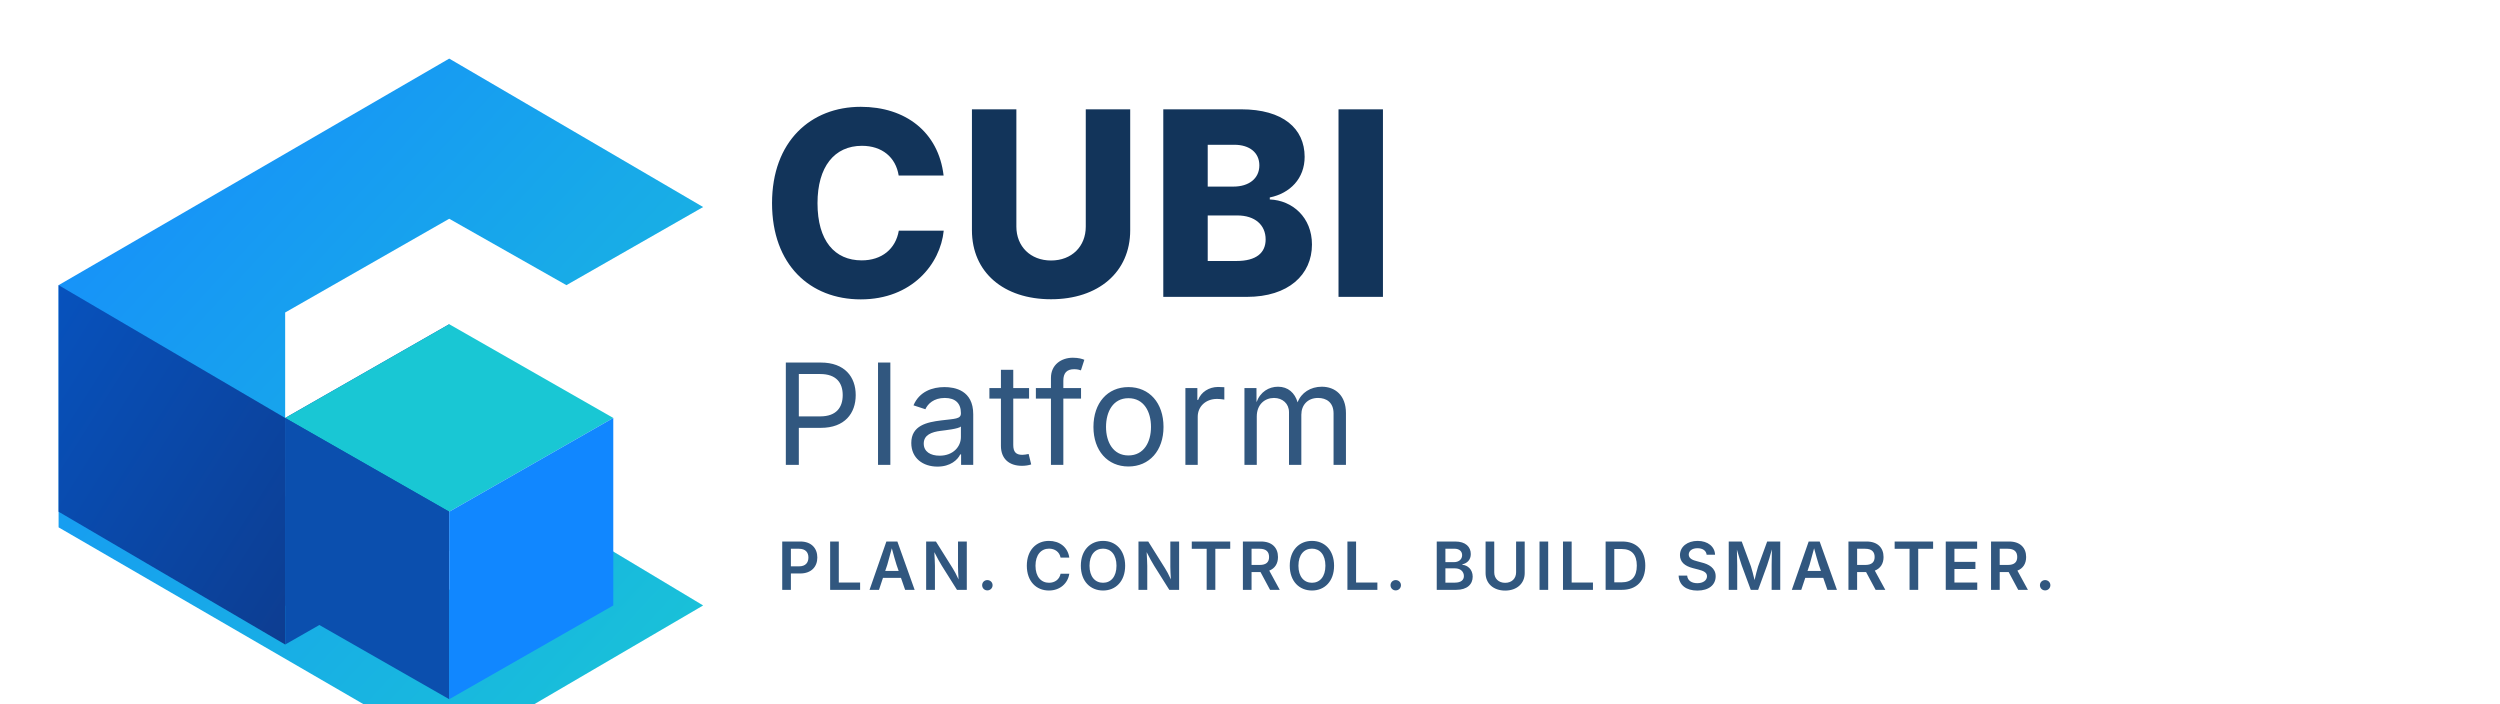
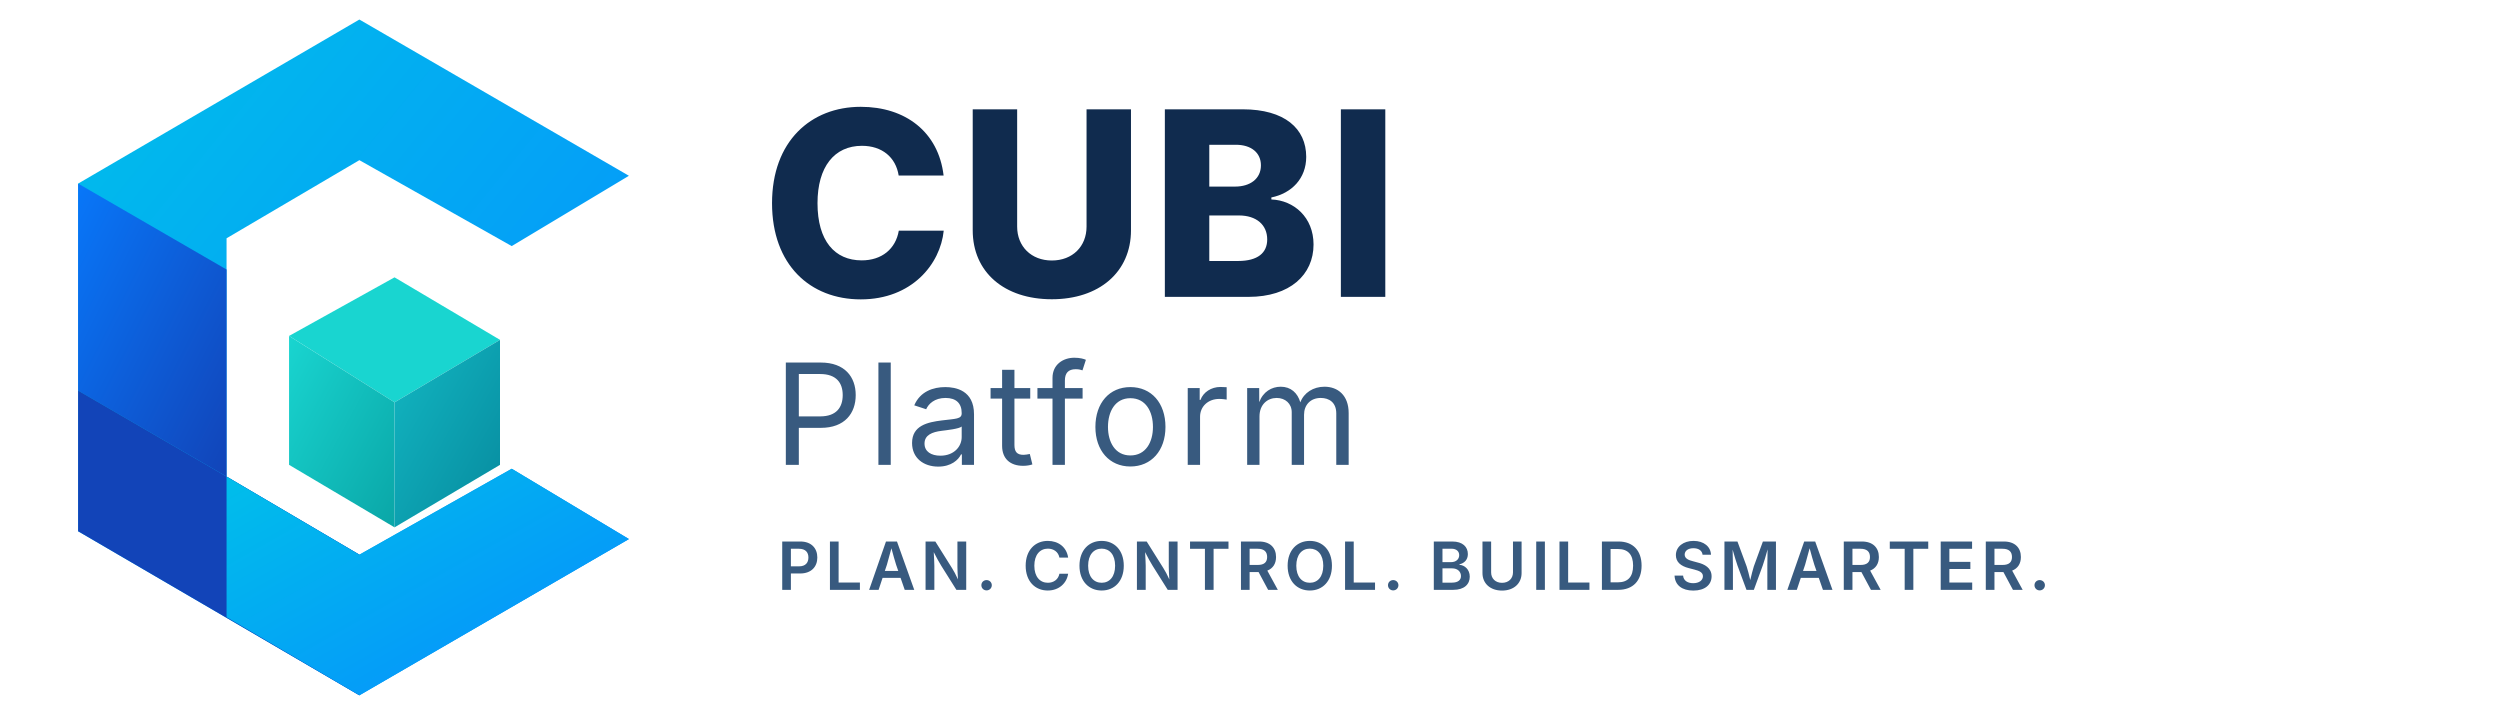
<svg xmlns="http://www.w3.org/2000/svg" viewBox="0 0 640 180" role="img" aria-labelledby="title desc">
  <defs>
    <linearGradient id="cTop" x1="0" y1="0" x2="1" y2="1">
-       <stop stop-color="#1689FF" />
-       <stop offset="1" stop-color="#19C7D4" />
+       <stop offset="0" stop-color="#00BFEA" />
+       <stop offset="1" stop-color="#078BFF" />
    </linearGradient>
    <linearGradient id="cLeft" x1="0" y1="0" x2="1" y2="1">
-       <stop stop-color="#0752BD" />
-       <stop offset="1" stop-color="#0D3D91" />
+       <stop offset="0" stop-color="#0877F9" />
+       <stop offset="1" stop-color="#1244B8" />
+     </linearGradient>
+     <linearGradient id="cubeFront" x1="0" y1="0" x2="1" y2="1">
+       <stop offset="0" stop-color="#19D5D0" />
+       <stop offset="1" stop-color="#0AA6A7" />
+     </linearGradient>
+     <linearGradient id="cubeSide" x1="0" y1="0" x2="1" y2="1">
+       <stop offset="0" stop-color="#12B7C2" />
+       <stop offset="1" stop-color="#078A9E" />
    </linearGradient>
  </defs>
-   <g transform="translate(15 15)">
-     <path d="M100 0 165 38 130 58 100 41 58 65 58 112 100 136 130 119 165 140 100 178 0 120 0 58Z" fill="url(#cTop)" />
-     <path d="M0 58 58 92 58 150 0 116Z" fill="url(#cLeft)" />
-     <path d="M58 92 100 68 100 126 58 150Z" fill="#0B4FAE" />
-     <path d="M58 92 100 68 142 92 100 116Z" fill="#19C7D4" />
-     <path d="M58 92 100 116 100 164 58 140Z" fill="#0B4FAE" />
-     <path d="M100 116 142 92 142 140 100 164Z" fill="#1187FF" />
+   <g transform="translate(10 3)">
+     <path d="M82 2 151 42 121 60 82 38 48 58 48 119 82 139 121 117 151 135 82 175 10 133 10 44Z" fill="url(#cTop)" />
+     <path d="M10 44 48 66 48 119 10 97Z" fill="url(#cLeft)" />
+     <path d="M10 97 48 119 82 139 82 175 10 133Z" fill="#1244B8" />
+     <path d="M48 119 82 139 121 117 151 135 82 175 48 155Z" fill="url(#cTop)" />
+     <path d="M64 83 91 68 118 84 91 100Z" fill="#19D5D0" />
+     <path d="M64 83 91 100 91 132 64 116Z" fill="url(#cubeFront)" />
+     <path d="M91 100 118 84 118 116 91 132Z" fill="url(#cubeSide)" />
  </g>
-   <text x="195" y="76" font-family="Inter,Segoe UI,Arial,sans-serif" font-size="66" font-weight="800" letter-spacing="1" fill="#12345A">CUBI</text>
-   <text x="198" y="119" font-family="Inter,Segoe UI,Arial,sans-serif" font-size="36" font-weight="400" letter-spacing="1" fill="#31577F">Platform</text>
-   <text x="199" y="151" font-family="Inter,Segoe UI,Arial,sans-serif" font-size="17" font-weight="600" letter-spacing="1.3" fill="#31577F">PLAN. CONTROL. BUILD SMARTER.</text>
+   <text x="195" y="76" font-family="Inter, Montserrat, Segoe UI, Arial, sans-serif" font-size="66" font-weight="800" letter-spacing="1.2" fill="#102B4E">CUBI</text>
+   <text x="198" y="119" font-family="Inter, Montserrat, Segoe UI, Arial, sans-serif" font-size="36" font-weight="400" letter-spacing="1.1" fill="#385A7F">Platform</text>
+   <text x="199" y="151" font-family="Inter, Montserrat, Segoe UI, Arial, sans-serif" font-size="17" font-weight="600" letter-spacing="1.25" fill="#385A7F">PLAN. CONTROL. BUILD SMARTER.</text>
</svg>
